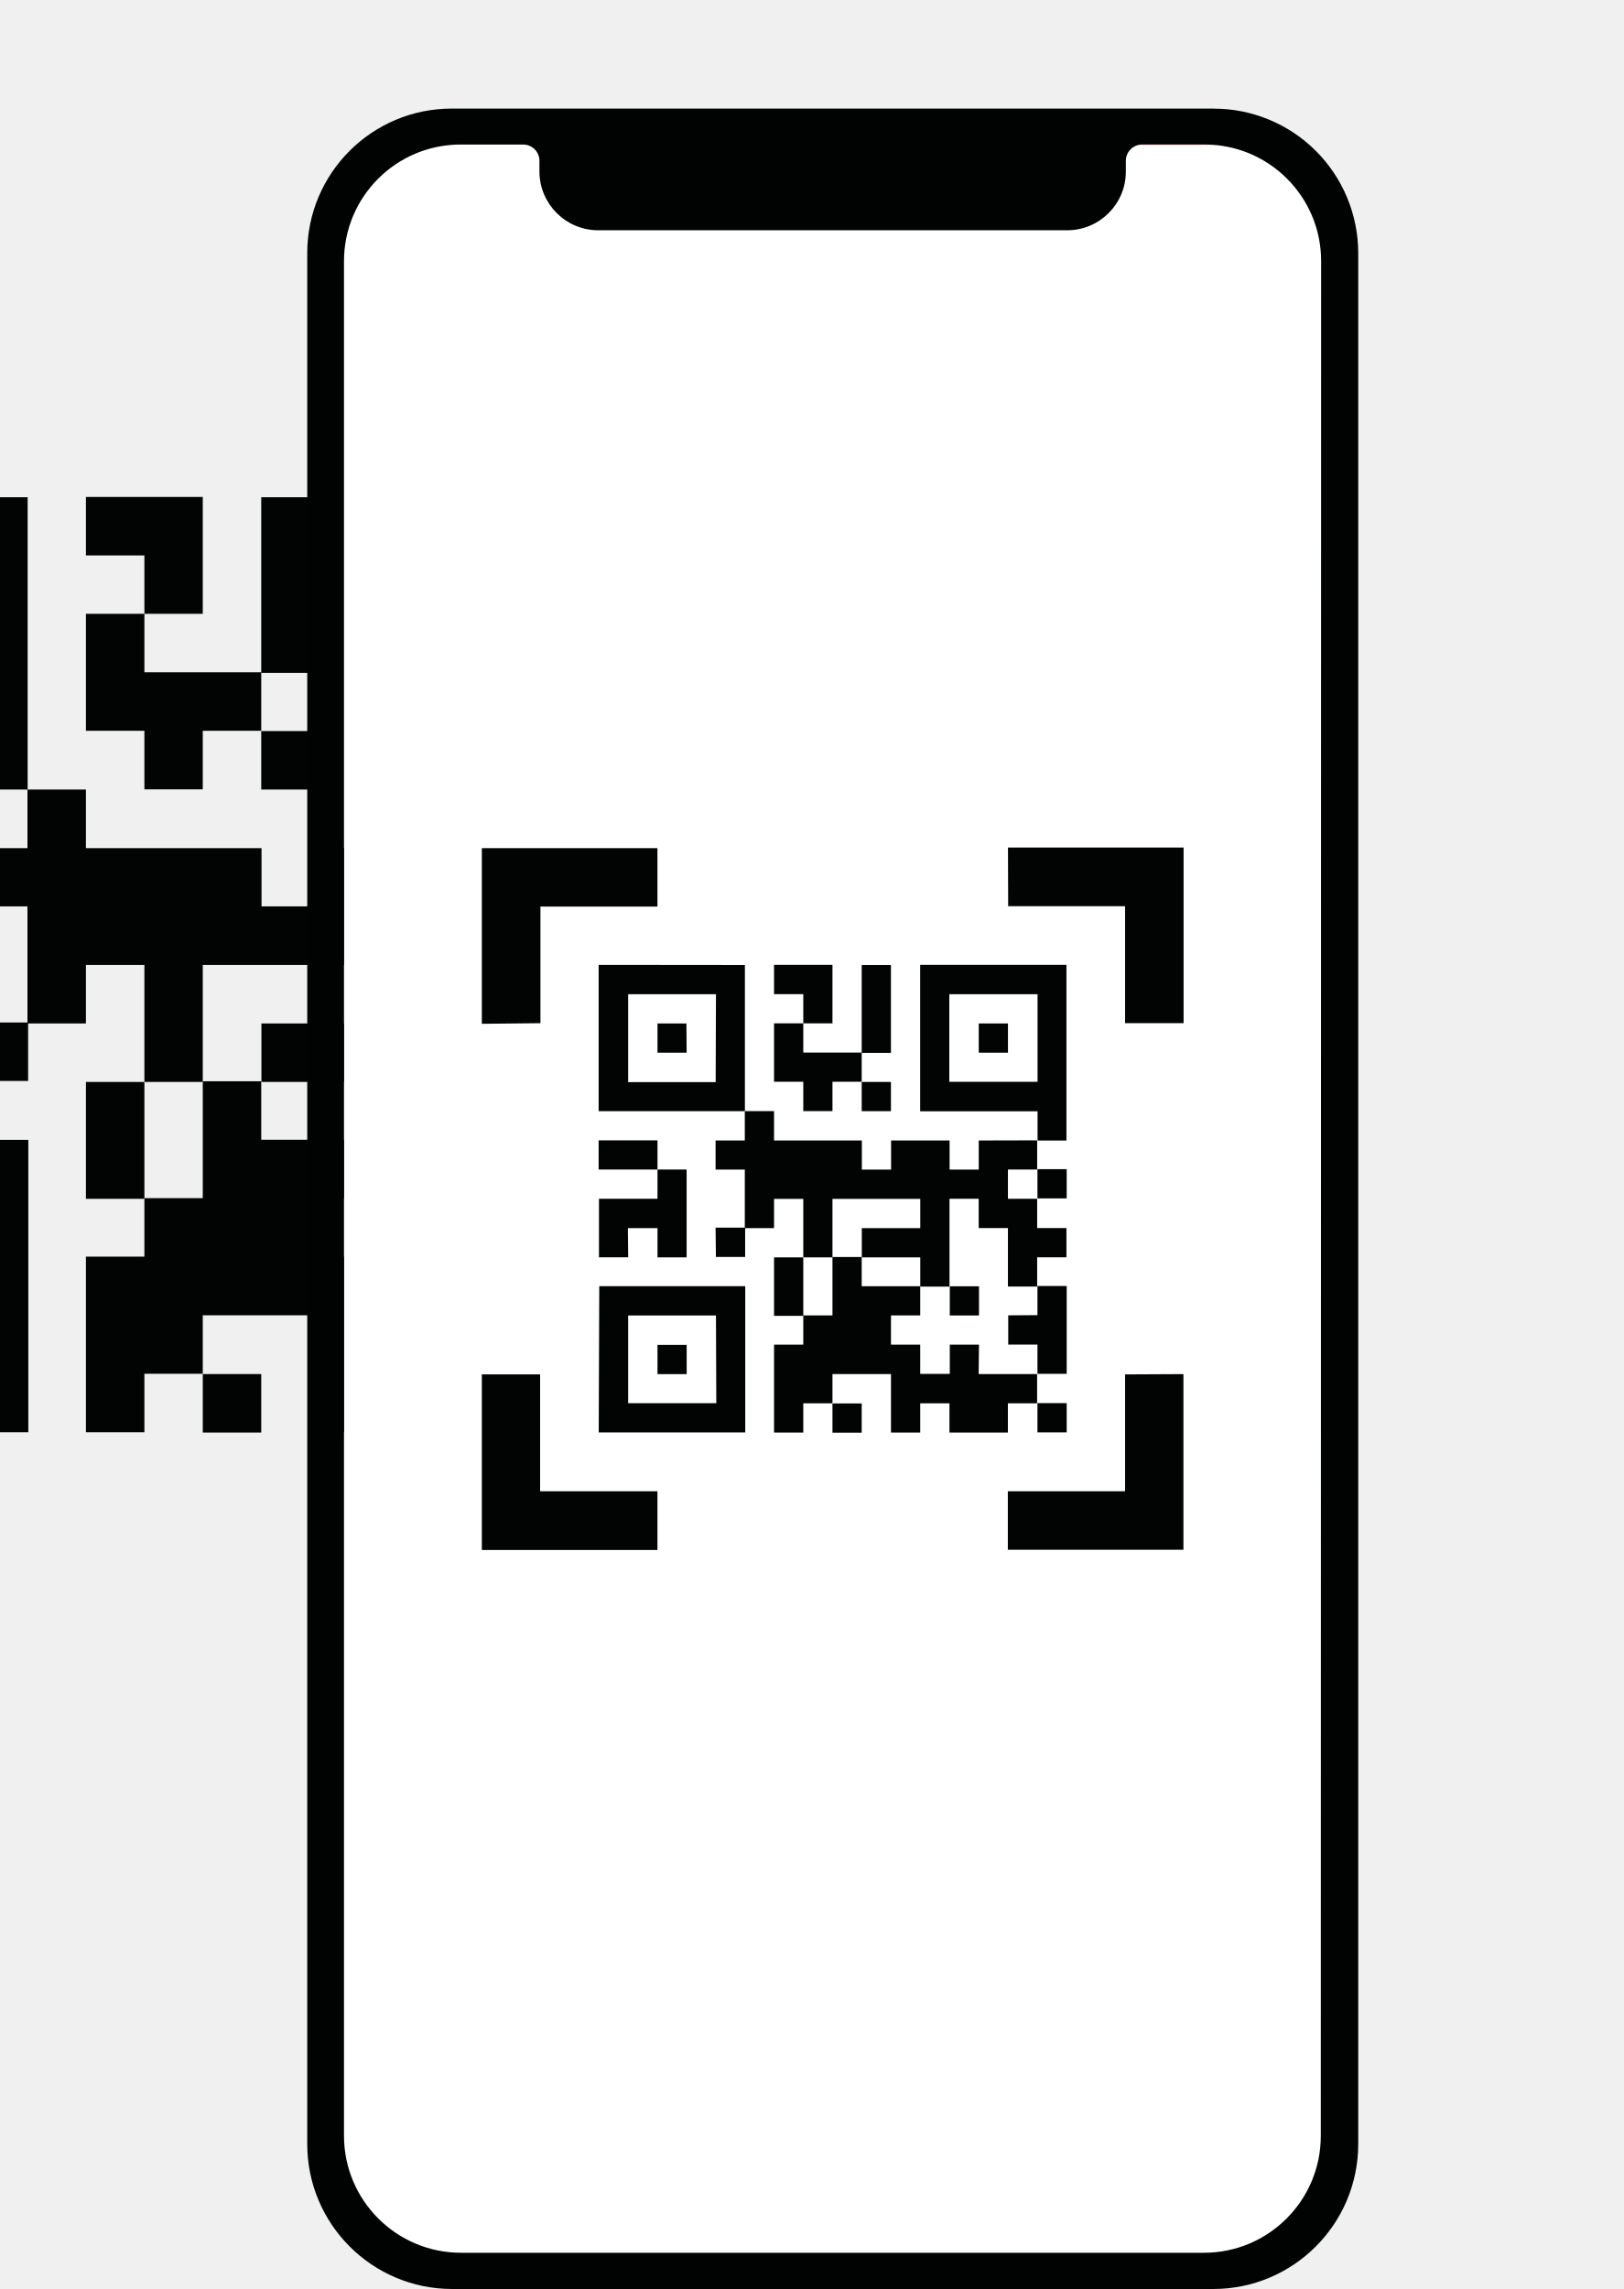
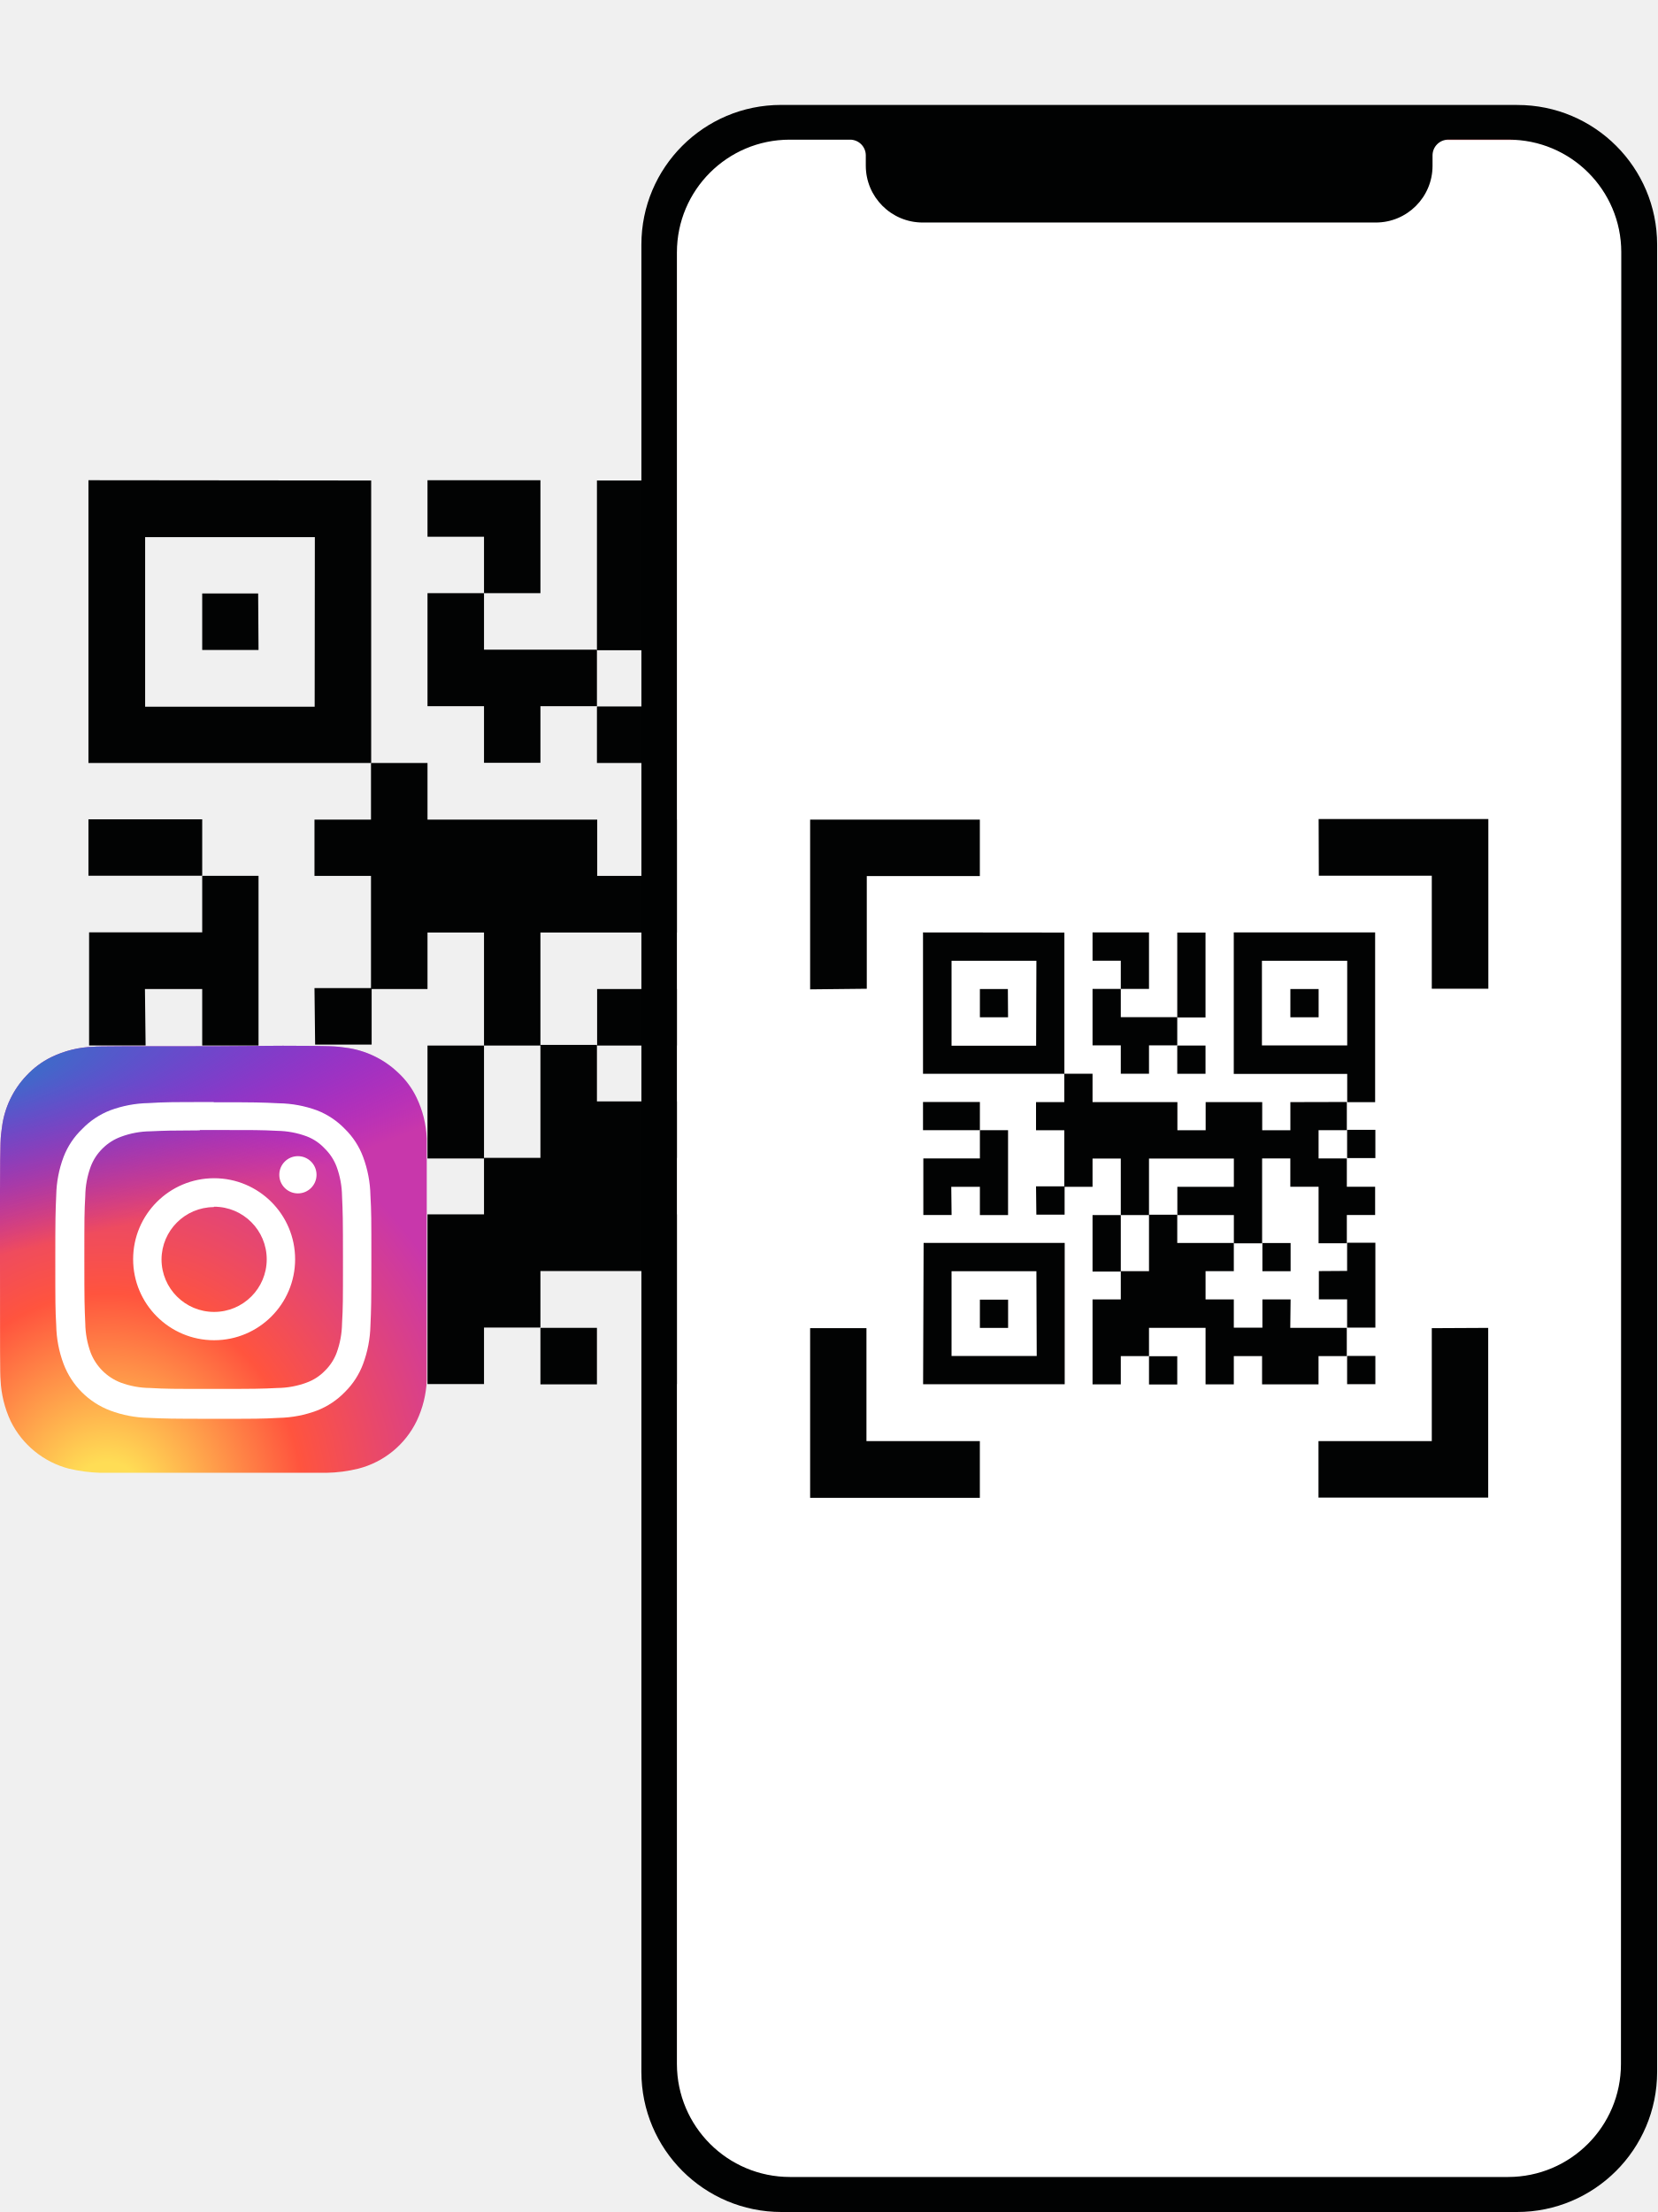
- <svg xmlns="http://www.w3.org/2000/svg" id="a25fc5a1-ed11-418c-864a-de143f2aaa3c" data-name="Layer 1" viewBox="55 0 337 475.17">
+ <svg xmlns="http://www.w3.org/2000/svg" id="b0209017-4b11-4cf7-aaeb-c0fa33146ad9" data-name="a25fc5a1-ed11-418c-864a-de143f2aaa3c" viewBox="0 0 356 475.17">
  <defs>
-     <clipPath id="fc35738b-c5d1-42ac-9bb3-e5985a67d4c0">
-       <path d="M329.24,443.39A24.26,24.26,0,0,1,305,467.65H150.72a24.28,24.28,0,0,1-24.3-24.26h0V54.25a24.22,24.22,0,0,1,24.2-24.2h12.93A3.38,3.38,0,0,1,167,33.36h0v2.23a12.21,12.21,0,0,0,12.2,12.19h97.37a12.18,12.18,0,0,0,12.18-12.16h0V33.39A3.38,3.38,0,0,1,292.1,30h13a24.23,24.23,0,0,1,24.21,24.2h0Z" style="fill:none" />
+     <radialGradient id="aa8e5569-317f-4d4c-aa22-5c0afc9ceab6" cx="-165.7" cy="651.35" r="45.88" gradientTransform="translate(-1249.49 -4.85) rotate(-90) scale(1.98 1.84)" gradientUnits="userSpaceOnUse">
+       <stop offset="0" stop-color="#fd5" />
+       <stop offset="0.1" stop-color="#fd5" />
+       <stop offset="0.5" stop-color="#ff543e" />
+       <stop offset="1" stop-color="#c837ab" />
+     </radialGradient>
+     <radialGradient id="bcdc09c5-89ba-4521-a7ca-ba80bb46a0ab" cx="229.31" cy="446.05" r="45.88" gradientTransform="matrix(0.17, 0.87, -3.58, 0.72, 1465.59, -288.78)" gradientUnits="userSpaceOnUse">
+       <stop offset="0" stop-color="#3771c8" />
+       <stop offset="0.13" stop-color="#3771c8" />
+       <stop offset="1" stop-color="#60f" stop-opacity="0" />
+     </radialGradient>
+     <clipPath id="a97f3c6e-e39c-4389-836c-2af058d7cf81" transform="translate(74)">
+       <path d="M274.24,443.39A24.26,24.26,0,0,1,250,467.65H95.72a24.28,24.28,0,0,1-24.3-24.26h0V54.25a24.22,24.22,0,0,1,24.2-24.2h12.93A3.38,3.38,0,0,1,112,33.36h0v2.23a12.21,12.21,0,0,0,12.2,12.19h97.37a12.18,12.18,0,0,0,12.18-12.16h0V33.39A3.38,3.38,0,0,1,237.1,30h13a24.23,24.23,0,0,1,24.21,24.2h0Z" style="fill:none" />
    </clipPath>
  </defs>
-   <g id="ff05981b-cb31-4719-a468-22afb782b6b3" data-name="usr-qrcode-lg">
-     <polygon points="84.98 151.7 72.84 151.7 72.84 127.42 84.98 127.42 84.98 139.56 109.24 139.56 109.24 151.7 97.1 151.7 97.1 163.86 84.98 163.86 84.98 151.7" style="fill:#020303" />
-     <rect x="97.1" y="285.24" width="12.14" height="12.14" style="fill:#020303" />
-     <polygon points="97.1 115.3 97.1 103.16 72.84 103.16 72.84 115.3 84.98 115.3 84.98 127.42 97.1 127.42 97.1 115.3" style="fill:#020303" />
-     <path d="M133.52,103.16v60.78h48.66v12.14h12V103.16Zm48.66,48.54H145.62V115.24h36.56Z" style="fill:#020303" />
-     <polygon points="12.14 176 0 176 0 188.12 24.44 188.12 24.44 176 12.14 176" style="fill:#020303" />
-     <polygon points="12.14 212.46 24.44 212.46 24.44 224.6 36.54 224.6 36.54 188.14 24.44 188.14 24.44 200.28 0.14 200.28 0.14 224.58 12.28 224.58 12.14 212.46" style="fill:#020303" />
-     <rect x="72.84" y="224.6" width="12.14" height="24.26" style="fill:#020303" />
-     <rect x="109.24" y="103.22" width="12.14" height="36.46" style="fill:#020303" />
-     <rect x="109.24" y="151.76" width="12.14" height="12.14" style="fill:#020303" />
-     <rect x="157.84" y="127.48" width="12.14" height="12.14" style="fill:#020303" />
-     <polygon points="36.46 127.48 24.44 127.48 24.44 139.62 36.54 139.62 36.46 127.48" style="fill:#020303" />
-     <path d="M0,103.16V163.9H60.74V103.22Zm48.6,48.66H12.18V115.39H48.64Z" style="fill:#020303" />
-     <polygon points="157.84 176.06 157.84 188.16 145.74 188.16 145.74 176.06 121.44 176.06 121.44 188.16 109.3 188.16 109.3 176.06 72.84 176.06 72.84 163.9 60.7 163.9 60.7 176.06 48.56 176.06 48.56 188.16 60.7 188.16 60.7 212.46 72.84 212.46 72.84 200.32 84.98 200.32 84.98 224.6 97.1 224.6 97.1 200.32 133.56 200.32 133.56 212.46 109.28 212.46 109.28 224.6 133.56 224.6 133.56 236.74 145.7 236.74 145.7 200.28 157.82 200.28 157.82 212.42 169.96 212.42 169.96 236.72 182.1 236.72 182.1 224.58 194.26 224.58 194.26 212.42 182.1 212.42 182.1 200.28 169.96 200.28 169.96 188.14 182.1 188.14 182.1 176.02 157.84 176.06" style="fill:#020303" />
-     <rect x="24.44" y="260.94" width="12.12" height="12.14" style="fill:#020303" />
-     <path d="M.18,236.62,0,297.32H60.88v-60.7Zm48.6,48.56H12.28V248.72H48.74Z" style="fill:#020303" />
-     <rect x="145.82" y="236.6" width="12.12" height="12.12" style="fill:#020303" />
-     <polygon points="157.94 260.86 145.82 260.86 145.82 273 133.54 273 133.54 260.86 121.4 260.86 121.4 248.72 133.54 248.72 133.54 236.6 109.24 236.6 109.24 224.46 97.1 224.46 97.1 248.72 84.98 248.72 84.98 260.86 72.84 260.86 72.84 297.32 84.98 297.32 84.98 285.18 97.1 285.18 97.1 273.04 121.4 273.04 121.4 297.32 133.54 297.32 133.54 285.18 145.68 285.18 145.68 297.32 169.94 297.32 169.94 285.18 182.08 285.18 182.08 273.04 157.8 273.04 157.94 260.86" style="fill:#020303" />
-     <polygon points="48.7 224.4 60.84 224.4 60.84 212.26 48.56 212.26 48.7 224.4" style="fill:#020303" />
-     <polygon points="170.08 248.66 170.08 260.8 182.22 260.8 182.22 272.96 194.36 272.96 194.36 236.5 182.22 236.5 182.22 248.6 170.08 248.66" style="fill:#020303" />
-     <rect x="182.22" y="285.1" width="12.14" height="12.14" style="fill:#020303" />
-     <rect x="182.22" y="187.98" width="12.14" height="12.14" style="fill:#020303" />
+   <g id="a61b249b-dcf5-456c-b0b0-85ba469a5351" data-name="usr-qrcode-lg">
+     <polygon points="103.98 151.7 91.84 151.7 91.84 127.42 103.98 127.42 103.98 139.56 128.24 139.56 128.24 151.7 116.1 151.7 116.1 163.86 103.98 163.86 103.98 151.7" style="fill:#020303" />
+     <rect x="116.1" y="285.24" width="12.14" height="12.14" style="fill:#020303" />
+     <polygon points="116.1 115.3 116.1 103.16 91.84 103.16 91.84 115.3 103.98 115.3 103.98 127.42 116.1 127.42 116.1 115.3" style="fill:#020303" />
+     <path d="M78.52,103.16v60.78h48.66v12.14h12V103.16Zm48.66,48.54H90.62V115.24h36.56Z" transform="translate(74)" style="fill:#020303" />
+     <polygon points="31.14 176 19 176 19 188.12 43.44 188.12 43.44 176 31.14 176" style="fill:#020303" />
+     <polygon points="31.14 212.46 43.44 212.46 43.44 224.6 55.54 224.6 55.54 188.14 43.44 188.14 43.44 200.28 19.14 200.28 19.14 224.58 31.28 224.58 31.14 212.46" style="fill:#020303" />
+     <rect x="91.84" y="224.6" width="12.14" height="24.26" style="fill:#020303" />
+     <rect x="128.24" y="103.22" width="12.14" height="36.46" style="fill:#020303" />
+     <rect x="128.24" y="151.76" width="12.14" height="12.14" style="fill:#020303" />
+     <rect x="176.84" y="127.48" width="12.14" height="12.14" style="fill:#020303" />
+     <polygon points="55.46 127.48 43.44 127.48 43.44 139.62 55.54 139.62 55.46 127.48" style="fill:#020303" />
+     <path d="M-55,103.16V163.9H5.74V103.22Zm48.6,48.66H-42.82V115.39H-6.36Z" transform="translate(74)" style="fill:#020303" />
+     <polygon points="176.84 176.06 176.84 188.16 164.74 188.16 164.74 176.06 140.44 176.06 140.44 188.16 128.3 188.16 128.3 176.06 91.84 176.06 91.84 163.9 79.7 163.9 79.7 176.06 67.56 176.06 67.56 188.16 79.7 188.16 79.7 212.46 91.84 212.46 91.84 200.32 103.98 200.32 103.98 224.6 116.1 224.6 116.1 200.32 152.56 200.32 152.56 212.46 128.28 212.46 128.28 224.6 152.56 224.6 152.56 236.74 164.7 236.74 164.7 200.28 176.82 200.28 176.82 212.42 188.96 212.42 188.96 236.72 201.1 236.72 201.1 224.58 213.26 224.58 213.26 212.42 201.1 212.42 201.1 200.28 188.96 200.28 188.96 188.14 201.1 188.14 201.1 176.02 176.84 176.06" style="fill:#020303" />
+     <rect x="43.44" y="260.94" width="12.12" height="12.14" style="fill:#020303" />
+     <path d="M-54.82,236.62l-.18,60.7H5.88v-60.7Zm48.6,48.56h-36.5V248.72H-6.26Z" transform="translate(74)" style="fill:#020303" />
+     <rect x="164.82" y="236.6" width="12.12" height="12.12" style="fill:#020303" />
+     <polygon points="176.94 260.86 164.82 260.86 164.82 273 152.54 273 152.54 260.86 140.4 260.86 140.4 248.72 152.54 248.72 152.54 236.6 128.24 236.6 128.24 224.46 116.1 224.46 116.1 248.72 103.98 248.72 103.98 260.86 91.84 260.86 91.84 297.32 103.98 297.32 103.98 285.18 116.1 285.18 116.1 273.04 140.4 273.04 140.4 297.32 152.54 297.32 152.54 285.18 164.68 285.18 164.68 297.32 188.94 297.32 188.94 285.18 201.08 285.18 201.08 273.04 176.8 273.04 176.94 260.86" style="fill:#020303" />
+     <polygon points="67.7 224.4 79.84 224.4 79.84 212.26 67.56 212.26 67.7 224.4" style="fill:#020303" />
+     <polygon points="189.08 248.66 189.08 260.8 201.22 260.8 201.22 272.96 213.36 272.96 213.36 236.5 201.22 236.5 201.22 248.6 189.08 248.66" style="fill:#020303" />
+     <rect x="201.22" y="285.1" width="12.14" height="12.14" style="fill:#020303" />
+     <rect x="201.22" y="187.98" width="12.14" height="12.14" style="fill:#020303" />
+     <path d="M-28.08,224.74c-19.16,0-24.76,0-25.84.12A22.29,22.29,0,0,0-63,227.1,18.29,18.29,0,0,0-68.26,231a19.64,19.64,0,0,0-5.32,11.16c-.3,2.14-.4,2.58-.42,13.54v14.9c0,19.14,0,24.74.12,25.84a23.43,23.43,0,0,0,2.18,8.86A19.4,19.4,0,0,0-59.16,315.5a34.06,34.06,0,0,0,6.66.88H-3.9a30.86,30.86,0,0,0,6.9-.9,19.21,19.21,0,0,0,12.52-10.24,22.45,22.45,0,0,0,2.16-8.7v-52a22.31,22.31,0,0,0-2.2-8.78,17.78,17.78,0,0,0-4-5.38A20,20,0,0,0,.3,225.06c-2.14-.3-2.58-.4-13.54-.42Z" transform="translate(74)" style="fill:url(#aa8e5569-317f-4d4c-aa22-5c0afc9ceab6)" />
+     <path d="M-28.08,224.74c-19.16,0-24.76,0-25.84.12A22.29,22.29,0,0,0-63,227.1,18.29,18.29,0,0,0-68.26,231a19.64,19.64,0,0,0-5.32,11.16c-.3,2.14-.4,2.58-.42,13.54v14.9c0,19.14,0,24.74.12,25.84a23.43,23.43,0,0,0,2.18,8.86A19.4,19.4,0,0,0-59.16,315.5a34.06,34.06,0,0,0,6.66.88H-3.9a30.86,30.86,0,0,0,6.9-.9,19.21,19.21,0,0,0,12.52-10.24,22.45,22.45,0,0,0,2.16-8.7v-52a22.31,22.31,0,0,0-2.2-8.78,17.78,17.78,0,0,0-4-5.38A20,20,0,0,0,.3,225.06c-2.14-.3-2.58-.4-13.54-.42Z" transform="translate(74)" style="fill:url(#bcdc09c5-89ba-4521-a7ca-ba80bb46a0ab)" />
+     <path d="M-28.1,236.74c-9.2,0-10.36,0-14,.22a24.93,24.93,0,0,0-8.24,1.56,16.77,16.77,0,0,0-6,4,16.43,16.43,0,0,0-4,6,24.58,24.58,0,0,0-1.58,8.22c-.16,3.62-.2,4.76-.2,14s0,10.36.2,14A24.83,24.83,0,0,0-60.34,293a17.24,17.24,0,0,0,10,10,24.83,24.83,0,0,0,8.22,1.58c3.62.16,4.78.2,14,.2s10.36,0,14-.2A24.7,24.7,0,0,0-5.88,303a16.77,16.77,0,0,0,6-4A16.61,16.61,0,0,0,4,293a25.35,25.35,0,0,0,1.58-8.22c.16-3.62.2-4.78.2-14s0-10.34-.2-14A25.09,25.09,0,0,0,4,248.52a16.35,16.35,0,0,0-3.9-6,16.77,16.77,0,0,0-6-4A24.93,24.93,0,0,0-14.12,237c-3.62-.18-4.76-.22-14-.22Zm-3,6h3c9,0,10.12,0,13.7.18a19,19,0,0,1,6.28,1.18,10.31,10.31,0,0,1,3.9,2.64,10.75,10.75,0,0,1,2.54,3.9,19.09,19.09,0,0,1,1.16,6.3c.16,3.56.2,4.64.2,13.68s0,10.12-.2,13.68a19.09,19.09,0,0,1-1.16,6.3,10.59,10.59,0,0,1-2.54,3.88A10.34,10.34,0,0,1-8.12,297a18.47,18.47,0,0,1-6.28,1.16c-3.58.18-4.66.2-13.7.2s-10.12,0-13.68-.2a18.59,18.59,0,0,1-6.3-1.16,11.28,11.28,0,0,1-6.44-6.42,19.09,19.09,0,0,1-1.16-6.3c-.16-3.56-.2-4.64-.2-13.68s0-10.12.2-13.7a19,19,0,0,1,1.16-6.28,10.75,10.75,0,0,1,2.54-3.9,10.88,10.88,0,0,1,4-2.54,18.59,18.59,0,0,1,6.3-1.16c3.12-.14,4.32-.18,10.64-.2ZM-10,248.36a4,4,0,0,0-4,4,4,4,0,0,0,4,4,4,4,0,0,0,4-4A4,4,0,0,0-10,248.36Zm-18,4.74a17.4,17.4,0,0,0-17.4,17.4A17.4,17.4,0,0,0-28,287.9a17.4,17.4,0,0,0,17.4-17.4A17.41,17.41,0,0,0-28,253.1Zm0,6.12a11.3,11.3,0,0,1,11.3,11.3A11.3,11.3,0,0,1-28,281.82a11.3,11.3,0,0,1-11.3-11.3v0A11.3,11.3,0,0,1-28.1,259.3Z" transform="translate(74)" style="fill:#fff" />
  </g>
-   <g id="bc739129-962e-4919-a4e4-25abd652db73" data-name="usr-phone">
-     <path d="M329.24,443.39A24.26,24.26,0,0,1,305,467.65H150.72a24.28,24.28,0,0,1-24.3-24.26h0V54.25a24.22,24.22,0,0,1,24.2-24.2h12.93A3.38,3.38,0,0,1,167,33.36h0v2.23a12.21,12.21,0,0,0,12.2,12.19h97.37a12.18,12.18,0,0,0,12.18-12.16h0V33.39A3.38,3.38,0,0,1,292.1,30h13a24.2,24.2,0,0,1,24.21,24.18h0Z" style="fill:#fff" />
-     <path d="M306.89,22.54H148.79a30,30,0,0,0-30,30V445.07a30.1,30.1,0,0,0,30.09,30.1h158A30.1,30.1,0,0,0,337,445.09h0V52.55a30,30,0,0,0-30.1-30h0Zm22.34,420.85A24.26,24.26,0,0,1,305,467.65H150.71a24.3,24.3,0,0,1-24.29-24.26V54.23A24.22,24.22,0,0,1,150.62,30h12.93A3.38,3.38,0,0,1,167,33.31h0v.07h0v2.23A12.22,12.22,0,0,0,179.2,47.8h97.37a12.18,12.18,0,0,0,12.18-12.18h0V33.39A3.38,3.38,0,0,1,292.09,30h13A24.19,24.19,0,0,1,329.3,54.17h0Z" style="fill:#010202" />
-     <g style="clip-path:url(#fc35738b-c5d1-42ac-9bb3-e5985a67d4c0)">
-       <g id="e9ef9598-b953-4684-8822-34c9e04a97ed" data-name="usr-scan-view">
-         <g id="a4fb2a1c-ffde-4324-9621-207478795641" data-name="usr-scan-bars">
-           <rect x="123.18" y="27.57" width="209.34" height="2.48" style="fill:#ce141e" />
-           <rect x="123.2" y="22.11" width="209.34" height="1.25" style="fill:#ce141e;opacity:0.9;isolation:isolate" />
-           <rect x="123.2" y="16.51" width="209.34" height="1.25" style="fill:#ce141e;opacity:0.8;isolation:isolate" />
-           <rect x="123.2" y="11.06" width="209.34" height="1.25" style="fill:#ce141e;opacity:0.7;isolation:isolate" />
-           <rect x="123.2" y="5.61" width="209.34" height="1.25" style="fill:#ce141e;opacity:0.6;isolation:isolate" />
-           <rect x="123.2" width="209.34" height="1.25" style="fill:#ce141e;opacity:0.5;isolation:isolate" />
-         </g>
-         <g id="bb5863c1-a556-41ae-bf73-7a5c531c4abb" data-name="usr-qrcode-sm">
-           <polygon points="221.78 224.56 215.71 224.56 215.71 212.43 221.78 212.43 221.78 218.5 233.91 218.5 233.91 224.56 227.84 224.56 227.84 230.65 221.78 230.65 221.78 224.56" style="fill:#020303" />
-           <rect x="227.84" y="291.34" width="6.07" height="6.07" style="fill:#020303" />
-           <polygon points="227.84 206.37 227.84 200.29 215.71 200.29 215.71 206.37 221.78 206.37 221.78 212.43 227.84 212.43 227.84 206.37" style="fill:#020303" />
-           <path d="M246.05,200.3v30.39h24.37v6.07h6V200.3Zm24.37,24.27H252.1V206.39h18.32Z" style="fill:#020303" />
-           <polygon points="185.36 236.72 179.29 236.72 179.29 242.78 191.51 242.78 191.51 236.72 185.36 236.72" style="fill:#020303" />
-           <polygon points="185.36 254.94 191.51 254.94 191.51 261.01 197.56 261.01 197.56 242.78 191.51 242.78 191.51 248.85 179.36 248.85 179.36 261 185.43 261 185.36 254.94" style="fill:#020303" />
-           <rect x="215.71" y="261.02" width="6.07" height="12.13" style="fill:#020303" />
-           <rect x="233.91" y="200.33" width="6.07" height="18.23" style="fill:#020303" />
-           <rect x="233.91" y="224.6" width="6.07" height="6.07" style="fill:#020303" />
-           <rect x="258.21" y="212.46" width="6.07" height="6.07" style="fill:#020303" />
-           <polygon points="197.52 212.46 191.51 212.46 191.51 218.53 197.56 218.53 197.52 212.46" style="fill:#020303" />
-           <path d="M179.29,200.3v30.37h30.37V200.33Zm24.3,24.33H185.42V206.39h18.23Z" style="fill:#020303" />
-           <polygon points="258.21 236.75 258.21 242.79 252.16 242.79 252.16 236.75 240.01 236.75 240.01 242.79 233.94 242.79 233.94 236.75 215.71 236.75 215.71 230.66 209.64 230.66 209.64 236.75 203.57 236.75 203.57 242.79 209.64 242.79 209.64 254.94 215.71 254.94 215.71 248.88 221.78 248.88 221.78 261.01 227.84 261.01 227.84 248.88 246.07 248.88 246.07 254.94 233.93 254.94 233.93 261.01 246.07 261.01 246.07 267.08 252.14 267.08 252.14 248.85 258.2 248.85 258.2 254.93 264.27 254.93 264.27 267.07 270.34 267.07 270.34 261 276.42 261 276.42 254.93 270.34 254.93 270.34 248.85 264.27 248.85 264.27 242.78 270.34 242.78 270.34 236.72 258.21 236.75" style="fill:#020303" />
-           <rect x="191.51" y="279.19" width="6.06" height="6.07" style="fill:#020303" />
-           <path d="M179.42,267l-.11,30.36h30.42V267Zm24.3,24.28h-18.3v-18.2h18.23Z" style="fill:#020303" />
-           <rect x="252.2" y="267.02" width="6.06" height="6.06" style="fill:#020303" />
-           <polygon points="258.26 279.14 252.2 279.14 252.2 285.21 246.06 285.21 246.06 279.14 239.99 279.14 239.99 273.07 246.06 273.07 246.06 267.01 233.91 267.01 233.91 260.94 227.84 260.94 227.84 273.07 221.78 273.07 221.78 279.14 215.71 279.14 215.71 297.38 221.78 297.38 221.78 291.31 227.84 291.31 227.84 285.24 239.99 285.24 239.99 297.38 246.06 297.38 246.06 291.31 252.13 291.31 252.13 297.38 264.26 297.38 264.26 291.31 270.33 291.31 270.33 285.24 258.19 285.24 258.26 279.14" style="fill:#020303" />
-           <polygon points="203.64 260.92 209.71 260.92 209.71 254.84 203.57 254.84 203.64 260.92" style="fill:#020303" />
-           <polygon points="264.33 273.05 264.33 279.12 270.4 279.12 270.4 285.19 276.47 285.19 276.47 266.96 270.4 266.96 270.4 273.01 264.33 273.05" style="fill:#020303" />
-           <rect x="270.4" y="291.27" width="6.07" height="6.07" style="fill:#020303" />
-           <rect x="270.4" y="242.71" width="6.07" height="6.07" style="fill:#020303" />
-         </g>
-         <g id="b784f1df-41b6-41dc-bf7a-72836fa91172" data-name="usr-border">
-           <polygon id="ab7bc1fd-06f8-4794-82e8-dd2d472b30d6" data-name="a1fbfee3-baa6-4b75-97e8-ab022fca970f" points="264.32 188.12 288.59 188.12 288.59 212.4 300.74 212.4 300.74 175.94 264.28 175.94 264.32 188.12" style="fill:#020303" />
-           <polygon id="be05970b-de35-4ade-af3e-af52c224bb25" data-name="b589a71d-1cd5-4a7a-93d4-eb42ad1413c7" points="167.21 212.4 167.21 188.19 191.5 188.19 191.5 176.06 155.04 176.06 155.04 212.53 167.21 212.4" style="fill:#020303" />
-           <polygon id="a2dbbee0-509f-4f0c-bb5e-99206db3ae0a" data-name="a35acdc4-d87c-48f0-9b5d-a988c9067c07" points="191.5 309.57 167.14 309.57 167.14 285.31 155.04 285.31 155.04 321.76 191.5 321.76 191.5 309.57" style="fill:#020303" />
-           <polygon id="bfc1f1c9-e3e8-4c19-beef-6dea697bae9e" data-name="f3458a2f-2195-412a-9b13-915a9bdb803c" points="288.59 285.31 288.59 309.57 264.25 309.57 264.25 321.71 300.71 321.71 300.71 285.25 288.59 285.31" style="fill:#020303" />
-         </g>
+   <path d="M274.24,443.39A24.26,24.26,0,0,1,250,467.65H95.72a24.28,24.28,0,0,1-24.3-24.26h0V54.25a24.22,24.22,0,0,1,24.2-24.2h12.93A3.38,3.38,0,0,1,112,33.36h0v2.23a12.21,12.21,0,0,0,12.2,12.19h97.37a12.18,12.18,0,0,0,12.18-12.16h0V33.39A3.38,3.38,0,0,1,237.1,30h13a24.2,24.2,0,0,1,24.21,24.18h0Z" transform="translate(74)" style="fill:#fff" />
+   <path d="M251.89,22.54H93.79a30,30,0,0,0-30,30V445.07a30.1,30.1,0,0,0,30.09,30.1h158A30.1,30.1,0,0,0,282,445.09h0V52.55a30,30,0,0,0-30-30h-.11Zm22.34,420.85A24.26,24.26,0,0,1,250,467.65H95.71a24.3,24.3,0,0,1-24.29-24.26V54.23A24.22,24.22,0,0,1,95.62,30h12.93A3.38,3.38,0,0,1,112,33.31h0v.07h0v2.23A12.22,12.22,0,0,0,124.2,47.8h97.37a12.18,12.18,0,0,0,12.18-12.18h0V33.39A3.38,3.38,0,0,1,237.09,30h13A24.19,24.19,0,0,1,274.3,54.17h0Z" transform="translate(74)" style="fill:#010202" />
+   <g style="clip-path:url(#a97f3c6e-e39c-4389-836c-2af058d7cf81)">
+     <g id="fb289169-e06d-4ca5-85de-0bf6b2722aa1" data-name="usr-scan-view">
+       <g id="e77e3924-dfef-439a-bb18-cadf5668e9a1" data-name="usr-scan-bars">
+         <rect x="142.18" y="27.57" width="209.34" height="2.48" style="fill:#ce141e" />
+         <rect x="142.2" y="22.11" width="209.34" height="1.25" style="fill:#ce141e;opacity:0.9;isolation:isolate" />
+         <rect x="142.2" y="16.51" width="209.34" height="1.25" style="fill:#ce141e;opacity:0.8;isolation:isolate" />
+         <rect x="142.2" y="11.06" width="209.34" height="1.25" style="fill:#ce141e;opacity:0.7;isolation:isolate" />
+         <rect x="142.2" y="5.61" width="209.34" height="1.25" style="fill:#ce141e;opacity:0.6;isolation:isolate" />
+         <rect x="142.2" width="209.34" height="1.25" style="fill:#ce141e;opacity:0.5;isolation:isolate" />
      </g>
-       <g id="be9f2d44-3881-4fa7-a7be-d28f7ce40961" data-name="usr-campaign-view">
-         <g id="b7bcdf3b-d85f-4315-a21d-b1f7033dfc53" data-name="usr-logo" style="opacity:0">
-           <path d="M248.93,397.52a1,1,0,0,0,.79.67,1.6,1.6,0,0,0,1-.28,40.3,40.3,0,0,0,3.34-3.57q1.59-1.92,3-3.82t2.81-3.73c.92-1.21,1.81-2.31,2.67-3.28.32-.34.56-.42.74-.23a.88.88,0,0,1,.09.86c-.55,1-1.1,1.93-1.65,2.84s-1.11,1.84-1.7,2.77c-1.21,1.87-2.46,3.87-3.73,6a27.11,27.11,0,0,1-4.19,5.41,4,4,0,0,1-5.6.83h0l-.33-.28a3.84,3.84,0,0,1-1.59-2.65,38,38,0,0,1,.12-7.83,80.42,80.42,0,0,1,1.7-9.5q1.18-4.94,2.85-9.74t3.67-9.43q2-4.59,4.16-8.54c.67-1.15,1.33-2.24,2-3.28a28.61,28.61,0,0,1,2.11-2.9,2.45,2.45,0,0,1,1-.83,1.43,1.43,0,0,1,1.26.07,2.11,2.11,0,0,1,1.12,2.35,44.61,44.61,0,0,1-1.44,7.33,52.33,52.33,0,0,1-2.5,6.88,58,58,0,0,1-3.28,6.37,66.55,66.55,0,0,1-3.88,5.8,1.5,1.5,0,0,0-.26.44,5.49,5.49,0,0,1-.21.51q-.87,2.55-1.73,5.61t-1.46,6a51.57,51.57,0,0,0-.89,5.38A14.42,14.42,0,0,0,248.93,397.52Zm14.49-45.13a90.73,90.73,0,0,0-4.53,9.43l-4,9.68a11.06,11.06,0,0,0,1.32-1.94c.53-.92,1.09-2,1.68-3.13s1.17-2.43,1.76-3.79,1.13-2.67,1.64-3.95,1-2.47,1.35-3.6a18.11,18.11,0,0,0,.78-2.7Z" />
-           <path d="M260.19,390.32a19.78,19.78,0,0,1,2.23-9.81,11.33,11.33,0,0,1,3-3.6,6.89,6.89,0,0,1,4.2-1.46,3.12,3.12,0,0,1,1.9,1.33,3.25,3.25,0,0,1,.39,2.49,10.51,10.51,0,0,1-.68,2.39,7.13,7.13,0,0,1-1.5,2.07c-.35.34-.84.78-1.46,1.34s-1.24,1.12-1.82,1.72a14,14,0,0,0-1.53,1.81,3,3,0,0,0-.65,1.56c-.11,1.11,0,1.82.47,2.14a2.37,2.37,0,0,0,1.68.38,6.08,6.08,0,0,0,2.08-.61c.71-.34,1.27-.63,1.7-.89a13.78,13.78,0,0,0,1.71-1.43c.63-.57,1.25-1.18,1.87-1.82l1.82-1.84,1.47-1.47c.3-.32.58-.65.85-1a3.92,3.92,0,0,1,.91-.76,1.55,1.55,0,0,1,.74-.06c.17,0,.14.36-.09.95a12,12,0,0,1-1.15,2c-.45.64-.93,1.27-1.44,1.91-.7.85-1.45,1.74-2.26,2.68a27.9,27.9,0,0,1-2.52,2.58,18.65,18.65,0,0,1-2.76,2,8.7,8.7,0,0,1-3,1.11,6,6,0,0,1-4.43-1.21Q260.19,393.52,260.19,390.32Zm9.4-12a6.47,6.47,0,0,0-2.5,1.65,6.31,6.31,0,0,0-1.32,3,24,24,0,0,0,2.32-2.07,6.38,6.38,0,0,0,1.5-2.51Z" />
-           <path d="M291.54,383a13.45,13.45,0,0,0-4.12,2.37,29.41,29.41,0,0,0-3.55,3.42c-1.12,1.25-2.2,2.55-3.26,3.9s-2.11,2.6-3.17,3.76a1.27,1.27,0,0,1-1.77-.2,1,1,0,0,1-.17-.28,1.51,1.51,0,0,1,.12-1.12c.28-.74.54-1.56.79-2.48s.5-1.88.74-2.89.48-2,.73-3,.52-2,.79-2.89a1,1,0,0,1,.56-.58,2.61,2.61,0,0,1,1-.23,2.17,2.17,0,0,1,.94.16,1,1,0,0,1,.53.55,4.36,4.36,0,0,1-.15,2.21c-.25.85-.54,1.7-.85,2.52.7-.67,1.48-1.46,2.32-2.36a24.5,24.5,0,0,1,2.76-2.53A15.45,15.45,0,0,1,289,381.4a7,7,0,0,1,3.49-.61,3.38,3.38,0,0,1,1.5.75C294.29,381.83,291.54,383,291.54,383Z" />
-           <path d="M293.62,397.61a3.77,3.77,0,0,1-2.85-.53,3.53,3.53,0,0,1-1.59-2.5,18.93,18.93,0,0,1-.21-3.19,30.91,30.91,0,0,1,.21-3.6c.13-1.21.3-2.38.53-3.53s.46-2.16.7-3.05c.2-.38,1.75-.46,2.2-.27a5.17,5.17,0,0,1,1.31.54,2.13,2.13,0,0,1,.47,1.1,6.07,6.07,0,0,1-.35,2.64c-.34,1.21-.71,2.47-1.12,3.79s-.72,2.53-1,3.65-.21,1.84.1,2.13.64.23,1.09-.21a9.59,9.59,0,0,0,1.46-2c.51-.87,1.05-1.88,1.61-3.05l1.64-3.45c.54-1.15,1-2.2,1.47-3.18s.79-1.71,1.07-2.22c.08-.17.27-.24.56-.22a2.44,2.44,0,0,1,.91.3,4,4,0,0,1,.87.67,1.88,1.88,0,0,1,.52.93,15.94,15.94,0,0,1,.32,4.82,39.75,39.75,0,0,1-.69,4.86c1.46-1.22,2.88-2.31,4.28-3.27a30.54,30.54,0,0,1,4.51-2.58,2.14,2.14,0,0,1,.92-.28,4.35,4.35,0,0,1,1.14,0,.46.46,0,0,1,.5.42h0c0,.23-.35.6-1.1,1.11a63.2,63.2,0,0,0-5.49,4.15c-1.86,1.56-3.59,3-5.21,4.42a1.62,1.62,0,0,0-.53,1,62.5,62.5,0,0,1-1.71,7.88c-.81,2.88-1.79,5.78-2.92,8.7a76.79,76.79,0,0,1-3.83,8.35,42.52,42.52,0,0,1-4.43,6.81,8.58,8.58,0,0,1-3.14,2.56,4.44,4.44,0,0,1-3,.32,3.91,3.91,0,0,1-2.28-1.9,8.53,8.53,0,0,1-.93-4.12,34.34,34.34,0,0,1,2.53-7.65,54,54,0,0,1,4.14-7.29q2.42-3.59,5.32-7.16t6.11-7.24a3.14,3.14,0,0,0,.77-1.49,21.35,21.35,0,0,0,.61-2.51,23.48,23.48,0,0,0,.34-2.52,4.29,4.29,0,0,0,0-1.43q-.6,1.14-1.32,2.7c-.48,1-1,2-1.49,3a21.76,21.76,0,0,1-1.55,2.47A2.26,2.26,0,0,1,293.62,397.61Zm-7,27.65q.64.25,1.89-1.35a41.71,41.71,0,0,0,2.79-4.31c1-1.8,2.09-3.81,3.17-6s2.06-4.38,3-6.47,1.65-4,2.25-5.69a16.2,16.2,0,0,0,1-3.62c-1,1.18-2.16,2.61-3.39,4.27s-2.43,3.42-3.62,5.26-2.31,3.71-3.36,5.61a56.06,56.06,0,0,0-2.63,5.33,21.4,21.4,0,0,0-1.39,4.35,3.07,3.07,0,0,0,.29,2.62Z" />
-           <path d="M174.84,377.68H160.28v10.2h16.26v8H151.3v-43h24.42v8H160.28v8.91h14.56Z" />
-           <path d="M191.86,384.82l-2.82,11h-9.27l12.09-42.94H203.6l12.27,42.94h-9.63l-3.05-11Zm10-7.26-2.44-9.11c-.7-2.55-1.4-5.74-2-8.29h-.12c-.59,2.55-1.17,5.8-1.82,8.29l-2.35,9.11Z" />
-           <path d="M223.91,361.06H213.29V352.9h30.4v8.16h-10.8v34.78h-9Z" />
-           <line x1="294.84" y1="407.66" x2="150.49" y2="407.66" style="fill:none" />
-           <polygon points="291.34 408.29 291.34 406.17 147.55 406.17 147.55 409.19 291.9 409.19 291.9 407.57 291.34 408.29" />
-           <polygon points="291.9 407.57 293.01 406.13 291.34 406.13 291.34 406.17 291.9 406.17 291.9 407.57" />
-           <polygon points="291.9 407.57 291.9 406.17 291.34 406.17 291.34 408.29 291.9 407.57" />
-         </g>
-         <g id="a0039eda-6a1f-40aa-b1f6-03d64b27048c" data-name="usr-x" style="opacity:0">
-           <rect x="226.89" y="215.69" width="2" height="102.32" transform="translate(-121.94 239.3) rotate(-45)" style="fill:#010202" />
-           <rect x="176.73" y="265.85" width="102.32" height="2" transform="translate(-121.94 239.3) rotate(-45)" style="fill:#010202" />
-         </g>
-         <g id="b68bf3a1-6498-4fdb-82e9-4f1cfa442f0e" data-name="usr-du" style="opacity:0">
-           <path d="M152.42,96.81A153.67,153.67,0,0,1,177.59,95c15.65,0,25.79,3,33.73,9.5,8.56,6.86,13.93,17.81,13.93,33.51,0,17-5.74,28.76-13.68,36-8.68,7.79-21.88,11.48-38,11.48a149.6,149.6,0,0,1-21.15-1.31Zm18.66,72.58a31.88,31.88,0,0,0,6.47.39c16.87.14,27.87-9.89,27.87-31.13.12-18.47-9.9-28.24-25.91-28.24a35.66,35.66,0,0,0-8.43.8Z" />
-           <path d="M256,95.62v51.19c0,15.3,5.37,23.09,14.9,23.09,9.78,0,15.16-7.39,15.16-23.09V95.62h18.57v49.87c0,27.44-12.83,40.5-34.34,40.5-20.77,0-33-12.4-33-40.77V95.62Z" />
-         </g>
+       <g id="f06cefb7-0a11-435d-828f-bc4e29b38b62" data-name="user-qrcode-sm">
+         <polygon points="240.78 224.56 234.71 224.56 234.71 212.43 240.78 212.43 240.78 218.5 252.91 218.5 252.91 224.56 246.84 224.56 246.84 230.65 240.78 230.65 240.78 224.56" style="fill:#020303" />
+         <rect x="246.84" y="291.34" width="6.07" height="6.07" style="fill:#020303" />
+         <polygon points="246.84 206.37 246.84 200.29 234.71 200.29 234.71 206.37 240.78 206.37 240.78 212.43 246.84 212.43 246.84 206.37" style="fill:#020303" />
+         <path d="M191.05,200.3v30.39h24.37v6.07h6V200.3Zm24.37,24.27H197.1V206.39h18.32Z" transform="translate(74)" style="fill:#020303" />
+         <polygon points="204.36 236.72 198.29 236.72 198.29 242.78 210.51 242.78 210.51 236.72 204.36 236.72" style="fill:#020303" />
+         <polygon points="204.36 254.94 210.51 254.94 210.51 261.01 216.56 261.01 216.56 242.78 210.51 242.78 210.51 248.85 198.36 248.85 198.36 261 204.43 261 204.36 254.94" style="fill:#020303" />
+         <rect x="234.71" y="261.02" width="6.07" height="12.13" style="fill:#020303" />
+         <rect x="252.91" y="200.33" width="6.07" height="18.23" style="fill:#020303" />
+         <rect x="252.91" y="224.6" width="6.07" height="6.07" style="fill:#020303" />
+         <rect x="277.21" y="212.46" width="6.07" height="6.07" style="fill:#020303" />
+         <polygon points="216.52 212.46 210.51 212.46 210.51 218.53 216.56 218.53 216.52 212.46" style="fill:#020303" />
+         <path d="M124.29,200.3v30.37h30.37V200.33Zm24.3,24.33H130.42V206.39h18.23Z" transform="translate(74)" style="fill:#020303" />
+         <polygon points="277.21 236.75 277.21 242.79 271.16 242.79 271.16 236.75 259.01 236.75 259.01 242.79 252.94 242.79 252.94 236.75 234.71 236.75 234.71 230.66 228.64 230.66 228.64 236.75 222.57 236.75 222.57 242.79 228.64 242.79 228.64 254.94 234.71 254.94 234.71 248.88 240.78 248.88 240.78 261.01 246.84 261.01 246.84 248.88 265.07 248.88 265.07 254.94 252.93 254.94 252.93 261.01 265.07 261.01 265.07 267.08 271.14 267.08 271.14 248.85 277.2 248.85 277.2 254.93 283.27 254.93 283.27 267.07 289.34 267.07 289.34 261 295.42 261 295.42 254.93 289.34 254.93 289.34 248.85 283.27 248.85 283.27 242.78 289.34 242.78 289.34 236.72 277.21 236.75" style="fill:#020303" />
+         <rect x="210.51" y="279.19" width="6.06" height="6.07" style="fill:#020303" />
+         <path d="M124.42,267l-.11,30.36h30.42V267Zm24.3,24.28h-18.3v-18.2h18.23Z" transform="translate(74)" style="fill:#020303" />
+         <rect x="271.2" y="267.02" width="6.06" height="6.06" style="fill:#020303" />
+         <polygon points="277.26 279.14 271.2 279.14 271.2 285.21 265.06 285.21 265.06 279.14 258.99 279.14 258.99 273.07 265.06 273.07 265.06 267.01 252.91 267.01 252.91 260.94 246.84 260.94 246.84 273.07 240.78 273.07 240.78 279.14 234.71 279.14 234.71 297.38 240.78 297.38 240.78 291.31 246.84 291.31 246.84 285.24 258.99 285.24 258.99 297.38 265.06 297.38 265.06 291.31 271.13 291.31 271.13 297.38 283.26 297.38 283.26 291.31 289.33 291.31 289.33 285.24 277.19 285.24 277.26 279.14" style="fill:#020303" />
+         <polygon points="222.64 260.92 228.71 260.92 228.71 254.84 222.57 254.84 222.64 260.92" style="fill:#020303" />
+         <polygon points="283.33 273.05 283.33 279.12 289.4 279.12 289.4 285.19 295.47 285.19 295.47 266.96 289.4 266.96 289.4 273.01 283.33 273.05" style="fill:#020303" />
+         <rect x="289.4" y="291.27" width="6.07" height="6.07" style="fill:#020303" />
+         <rect x="289.4" y="242.71" width="6.07" height="6.07" style="fill:#020303" />
+       </g>
+       <g id="efde0219-04d1-44fd-9252-23a897763e1c" data-name="usr-border">
+         <polygon id="efd71973-e80c-46f6-be01-eb46f98ec5d0" data-name="ab7bc1fd-06f8-4794-82e8-dd2d472b30d6" points="283.32 188.12 307.59 188.12 307.59 212.4 319.74 212.4 319.74 175.94 283.28 175.94 283.32 188.12" style="fill:#020303" />
+         <polygon id="bcd9ded1-1da2-4f96-9677-4ffa41c62c7b" data-name="be05970b-de35-4ade-af3e-af52c224bb25" points="186.21 212.4 186.21 188.19 210.5 188.19 210.5 176.06 174.04 176.06 174.04 212.53 186.21 212.4" style="fill:#020303" />
+         <polygon id="bb6d21d2-61c7-4a27-8071-c3ae39719522" data-name="a2dbbee0-509f-4f0c-bb5e-99206db3ae0a" points="210.5 309.57 186.14 309.57 186.14 285.31 174.04 285.31 174.04 321.76 210.5 321.76 210.5 309.57" style="fill:#020303" />
+         <polygon id="f0144f0d-60b1-457b-8ab9-da339740eb98" data-name="bfc1f1c9-e3e8-4c19-beef-6dea697bae9e" points="307.59 285.31 307.59 309.57 283.25 309.57 283.25 321.71 319.71 321.71 319.71 285.25 307.59 285.31" style="fill:#020303" />
+       </g>
+     </g>
+     <g id="b50535c5-6b5a-433a-9b93-3e0d501dd7ad" data-name="usr-campaign-view">
+       <g id="a5121881-e65c-4fbe-b902-8683399d8976" data-name="usr-logo" style="opacity:0">
+         <path d="M193.93,397.52a1,1,0,0,0,.79.67,1.6,1.6,0,0,0,1-.28,40.3,40.3,0,0,0,3.34-3.57q1.59-1.92,3-3.82t2.81-3.73c.92-1.21,1.81-2.31,2.67-3.28.32-.34.56-.42.74-.23a.88.88,0,0,1,.09.86c-.55,1-1.1,1.93-1.65,2.84s-1.11,1.84-1.7,2.77c-1.21,1.87-2.46,3.87-3.73,6a27.11,27.11,0,0,1-4.19,5.41,4,4,0,0,1-5.6.83h0l-.33-.28a3.84,3.84,0,0,1-1.59-2.65,38,38,0,0,1,.12-7.83,80.42,80.42,0,0,1,1.7-9.5q1.18-4.94,2.85-9.74t3.67-9.43q2-4.59,4.16-8.54c.67-1.15,1.33-2.24,2-3.28a28.61,28.61,0,0,1,2.11-2.9,2.45,2.45,0,0,1,1-.83,1.43,1.43,0,0,1,1.26.07,2.11,2.11,0,0,1,1.12,2.35,44.61,44.61,0,0,1-1.44,7.33,52.33,52.33,0,0,1-2.5,6.88,58,58,0,0,1-3.28,6.37,66.55,66.55,0,0,1-3.88,5.8,1.5,1.5,0,0,0-.26.44,5.49,5.49,0,0,1-.21.51q-.87,2.55-1.73,5.61t-1.46,6a51.57,51.57,0,0,0-.89,5.38A14.42,14.42,0,0,0,193.93,397.52Zm14.49-45.13a90.73,90.73,0,0,0-4.53,9.43l-4,9.68a11.06,11.06,0,0,0,1.32-1.94c.53-.92,1.09-2,1.68-3.13s1.17-2.43,1.76-3.79,1.13-2.67,1.64-3.95,1-2.47,1.35-3.6a18.11,18.11,0,0,0,.78-2.7Z" transform="translate(74)" />
+         <path d="M205.19,390.32a19.78,19.78,0,0,1,2.23-9.81,11.33,11.33,0,0,1,3-3.6,6.89,6.89,0,0,1,4.2-1.46,3.12,3.12,0,0,1,1.9,1.33,3.25,3.25,0,0,1,.39,2.49,10.51,10.51,0,0,1-.68,2.39,7.13,7.13,0,0,1-1.5,2.07c-.35.34-.84.78-1.46,1.34s-1.24,1.12-1.82,1.72a14,14,0,0,0-1.53,1.81,3,3,0,0,0-.65,1.56c-.11,1.11,0,1.82.47,2.14a2.37,2.37,0,0,0,1.68.38,6.08,6.08,0,0,0,2.08-.61c.71-.34,1.27-.63,1.7-.89a13.78,13.78,0,0,0,1.71-1.43c.63-.57,1.25-1.18,1.87-1.82l1.82-1.84,1.47-1.47c.3-.32.58-.65.85-1a3.92,3.92,0,0,1,.91-.76,1.55,1.55,0,0,1,.74-.06c.17,0,.14.36-.09.95a12,12,0,0,1-1.15,2c-.45.64-.93,1.27-1.44,1.91-.7.85-1.45,1.74-2.26,2.68a27.9,27.9,0,0,1-2.52,2.58,18.65,18.65,0,0,1-2.76,2,8.7,8.7,0,0,1-3,1.11,6,6,0,0,1-4.43-1.21Q205.2,393.52,205.19,390.32Zm9.4-12a6.47,6.47,0,0,0-2.5,1.65,6.31,6.31,0,0,0-1.32,3,24,24,0,0,0,2.32-2.07,6.38,6.38,0,0,0,1.5-2.51Z" transform="translate(74)" />
+         <path d="M236.54,383a13.45,13.45,0,0,0-4.12,2.37,29.41,29.41,0,0,0-3.55,3.42c-1.12,1.25-2.2,2.55-3.26,3.9s-2.11,2.6-3.17,3.76a1.27,1.27,0,0,1-1.77-.2,1,1,0,0,1-.17-.28,1.51,1.51,0,0,1,.12-1.12c.28-.74.54-1.56.79-2.48s.5-1.88.74-2.89.48-2,.73-3,.52-2,.79-2.89a1,1,0,0,1,.56-.58,2.61,2.61,0,0,1,1-.23,2.17,2.17,0,0,1,.94.16,1,1,0,0,1,.53.55,4.36,4.36,0,0,1-.15,2.21c-.25.85-.54,1.7-.85,2.52.7-.67,1.48-1.46,2.32-2.36a24.5,24.5,0,0,1,2.76-2.53A15.45,15.45,0,0,1,234,381.4a7,7,0,0,1,3.49-.61,3.38,3.38,0,0,1,1.5.75C239.29,381.83,236.54,383,236.54,383Z" transform="translate(74)" />
+         <path d="M238.62,397.61a3.77,3.77,0,0,1-2.85-.53,3.53,3.53,0,0,1-1.59-2.5,18.93,18.93,0,0,1-.21-3.19,30.91,30.91,0,0,1,.21-3.6c.13-1.21.3-2.38.53-3.53s.46-2.16.7-3.05c.2-.38,1.75-.46,2.2-.27a5.17,5.17,0,0,1,1.31.54,2.13,2.13,0,0,1,.47,1.1,6.07,6.07,0,0,1-.35,2.64c-.34,1.21-.71,2.47-1.12,3.79s-.72,2.53-1,3.65-.21,1.84.1,2.13.64.23,1.09-.21a9.59,9.59,0,0,0,1.46-2c.51-.87,1.05-1.88,1.61-3.05l1.64-3.45c.54-1.15,1-2.2,1.47-3.18s.79-1.71,1.07-2.22c.08-.17.27-.24.56-.22a2.44,2.44,0,0,1,.91.3,4,4,0,0,1,.87.67,1.88,1.88,0,0,1,.52.93,15.94,15.94,0,0,1,.32,4.82,39.75,39.75,0,0,1-.69,4.86c1.46-1.22,2.88-2.31,4.28-3.27a30.54,30.54,0,0,1,4.51-2.58,2.14,2.14,0,0,1,.92-.28,4.35,4.35,0,0,1,1.14,0,.46.46,0,0,1,.5.42h0c0,.23-.35.6-1.1,1.11a63.2,63.2,0,0,0-5.49,4.15c-1.86,1.56-3.59,3-5.21,4.42a1.62,1.62,0,0,0-.53,1,62.5,62.5,0,0,1-1.71,7.88c-.81,2.88-1.79,5.78-2.92,8.7a76.79,76.79,0,0,1-3.83,8.35,42.52,42.52,0,0,1-4.43,6.81,8.58,8.58,0,0,1-3.14,2.56,4.44,4.44,0,0,1-3,.32,3.91,3.91,0,0,1-2.28-1.9,8.53,8.53,0,0,1-.93-4.12,34.34,34.34,0,0,1,2.53-7.65,54,54,0,0,1,4.14-7.29q2.41-3.59,5.32-7.16t6.11-7.24a3.14,3.14,0,0,0,.77-1.49,21.35,21.35,0,0,0,.61-2.51,23.48,23.48,0,0,0,.34-2.52,4.29,4.29,0,0,0,0-1.43q-.6,1.14-1.32,2.7c-.48,1-1,2-1.49,3a21.76,21.76,0,0,1-1.55,2.47A2.26,2.26,0,0,1,238.62,397.61Zm-7,27.65q.65.25,1.89-1.35a41.71,41.71,0,0,0,2.79-4.31c1-1.8,2.09-3.81,3.17-6s2.06-4.38,3-6.47,1.65-4,2.25-5.69a16.2,16.2,0,0,0,1-3.62c-1,1.18-2.16,2.61-3.39,4.27s-2.43,3.42-3.62,5.26-2.31,3.71-3.36,5.61a56.06,56.06,0,0,0-2.63,5.33,21.4,21.4,0,0,0-1.39,4.35,3.07,3.07,0,0,0,.29,2.62Z" transform="translate(74)" />
+         <path d="M119.84,377.68H105.28v10.2h16.26v8H96.3v-43h24.42v8H105.28v8.91h14.56Z" transform="translate(74)" />
+         <path d="M136.86,384.82l-2.82,11h-9.27l12.09-42.94H148.6l12.27,42.94h-9.63l-3.05-11Zm10-7.26-2.44-9.11c-.7-2.55-1.4-5.74-2-8.29h-.12c-.59,2.55-1.17,5.8-1.82,8.29l-2.35,9.11Z" transform="translate(74)" />
+         <path d="M168.91,361.06H158.29V352.9h30.4v8.16h-10.8v34.78h-9Z" transform="translate(74)" />
+         <line x1="313.84" y1="407.66" x2="169.49" y2="407.66" style="fill:none" />
+         <polygon points="310.34 408.29 310.34 406.17 166.55 406.17 166.55 409.19 310.9 409.19 310.9 407.57 310.34 408.29" />
+         <polygon points="310.9 407.57 312.01 406.13 310.34 406.13 310.34 406.17 310.9 406.17 310.9 407.57" />
+         <polygon points="310.9 407.57 310.9 406.17 310.34 406.17 310.34 408.29 310.9 407.57" />
+       </g>
+       <g id="a27459c1-aac3-4899-bbb2-685c20143c24" data-name="usr-x" style="opacity:0">
+         <rect x="171.89" y="215.69" width="2" height="102.32" transform="translate(-64.05 200.41) rotate(-45)" style="fill:#010202" />
+         <rect x="121.73" y="265.85" width="102.32" height="2" transform="translate(-64.05 200.41) rotate(-45)" style="fill:#010202" />
+       </g>
+       <g id="ac364e06-3ac8-43f4-beb3-3faae513e229" data-name="usr-du" style="opacity:0">
+         <path d="M97.42,96.81A153.67,153.67,0,0,1,122.59,95c15.65,0,25.79,3,33.73,9.5,8.56,6.86,13.93,17.81,13.93,33.51,0,17-5.74,28.76-13.68,36-8.68,7.79-21.88,11.48-38,11.48a149.6,149.6,0,0,1-21.15-1.31Zm18.66,72.58a31.88,31.88,0,0,0,6.47.39c16.87.14,27.87-9.89,27.87-31.13.12-18.47-9.9-28.24-25.91-28.24a35.66,35.66,0,0,0-8.43.8Z" transform="translate(74)" />
+         <path d="M201,95.62v51.19c0,15.3,5.37,23.09,14.9,23.09,9.78,0,15.16-7.39,15.16-23.09V95.62h18.57v49.87c0,27.44-12.83,40.5-34.34,40.5-20.77,0-33-12.4-33-40.77V95.62Z" transform="translate(74)" />
      </g>
    </g>
  </g>
</svg>
